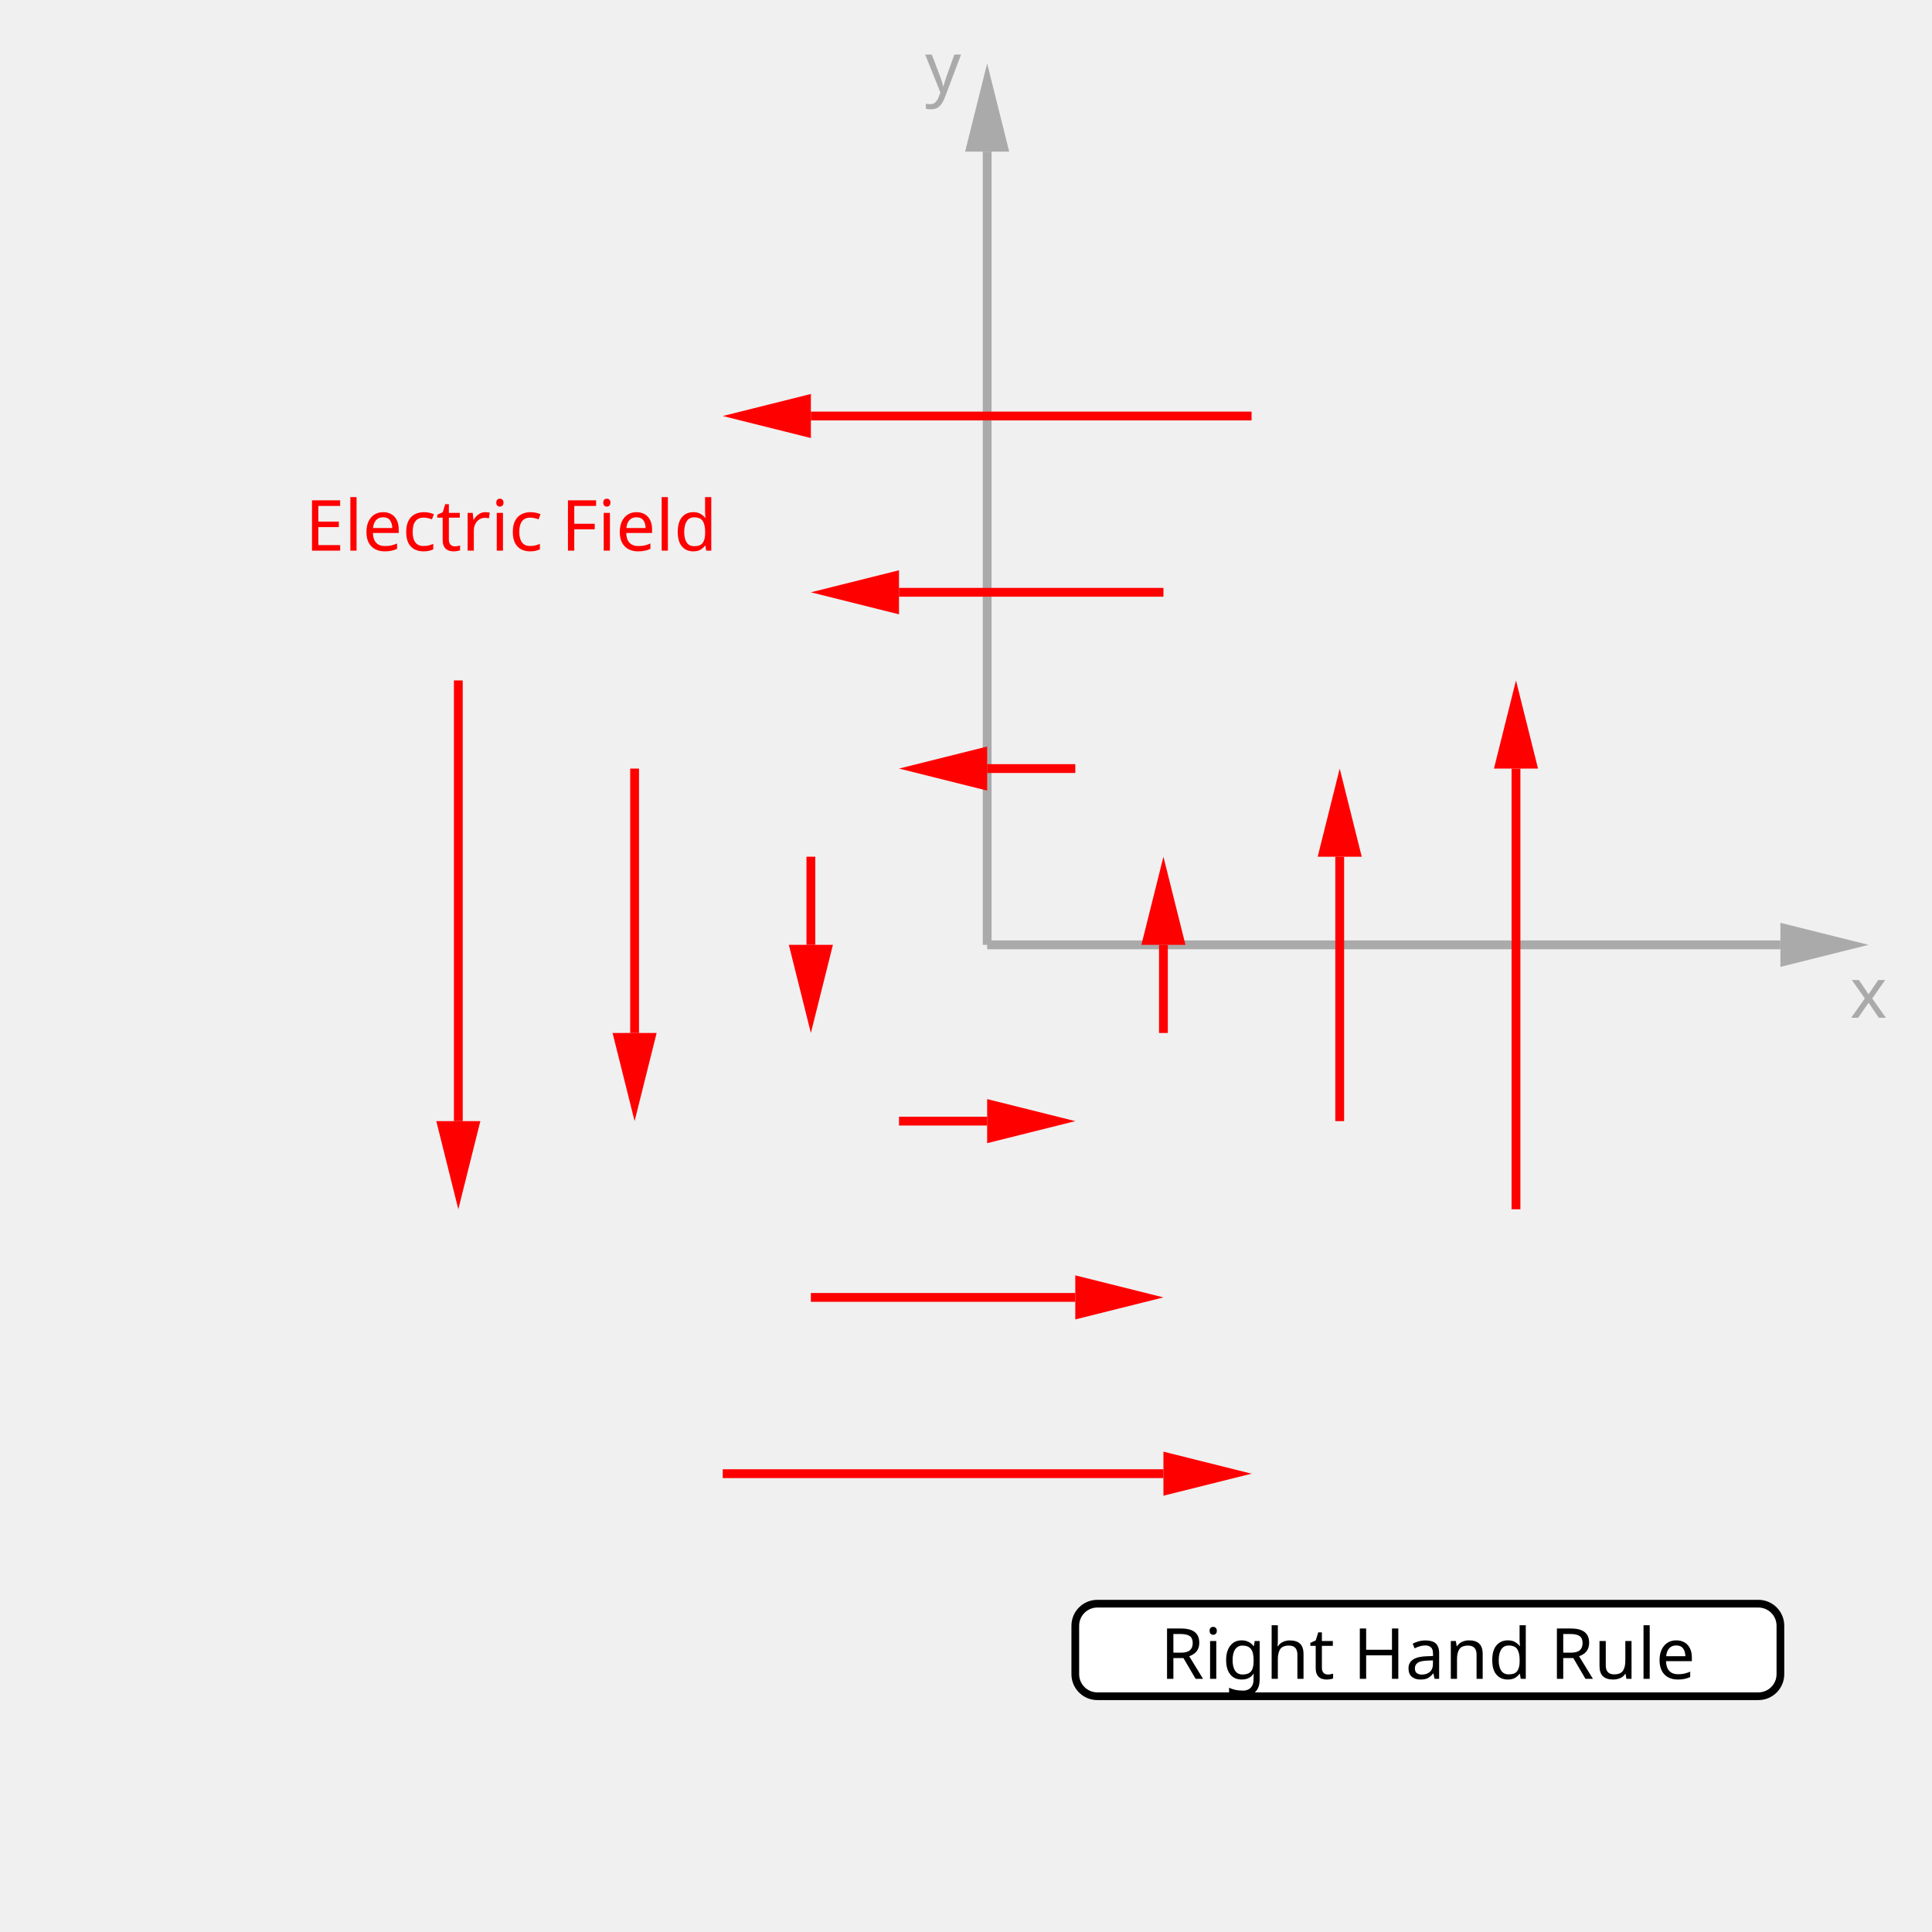
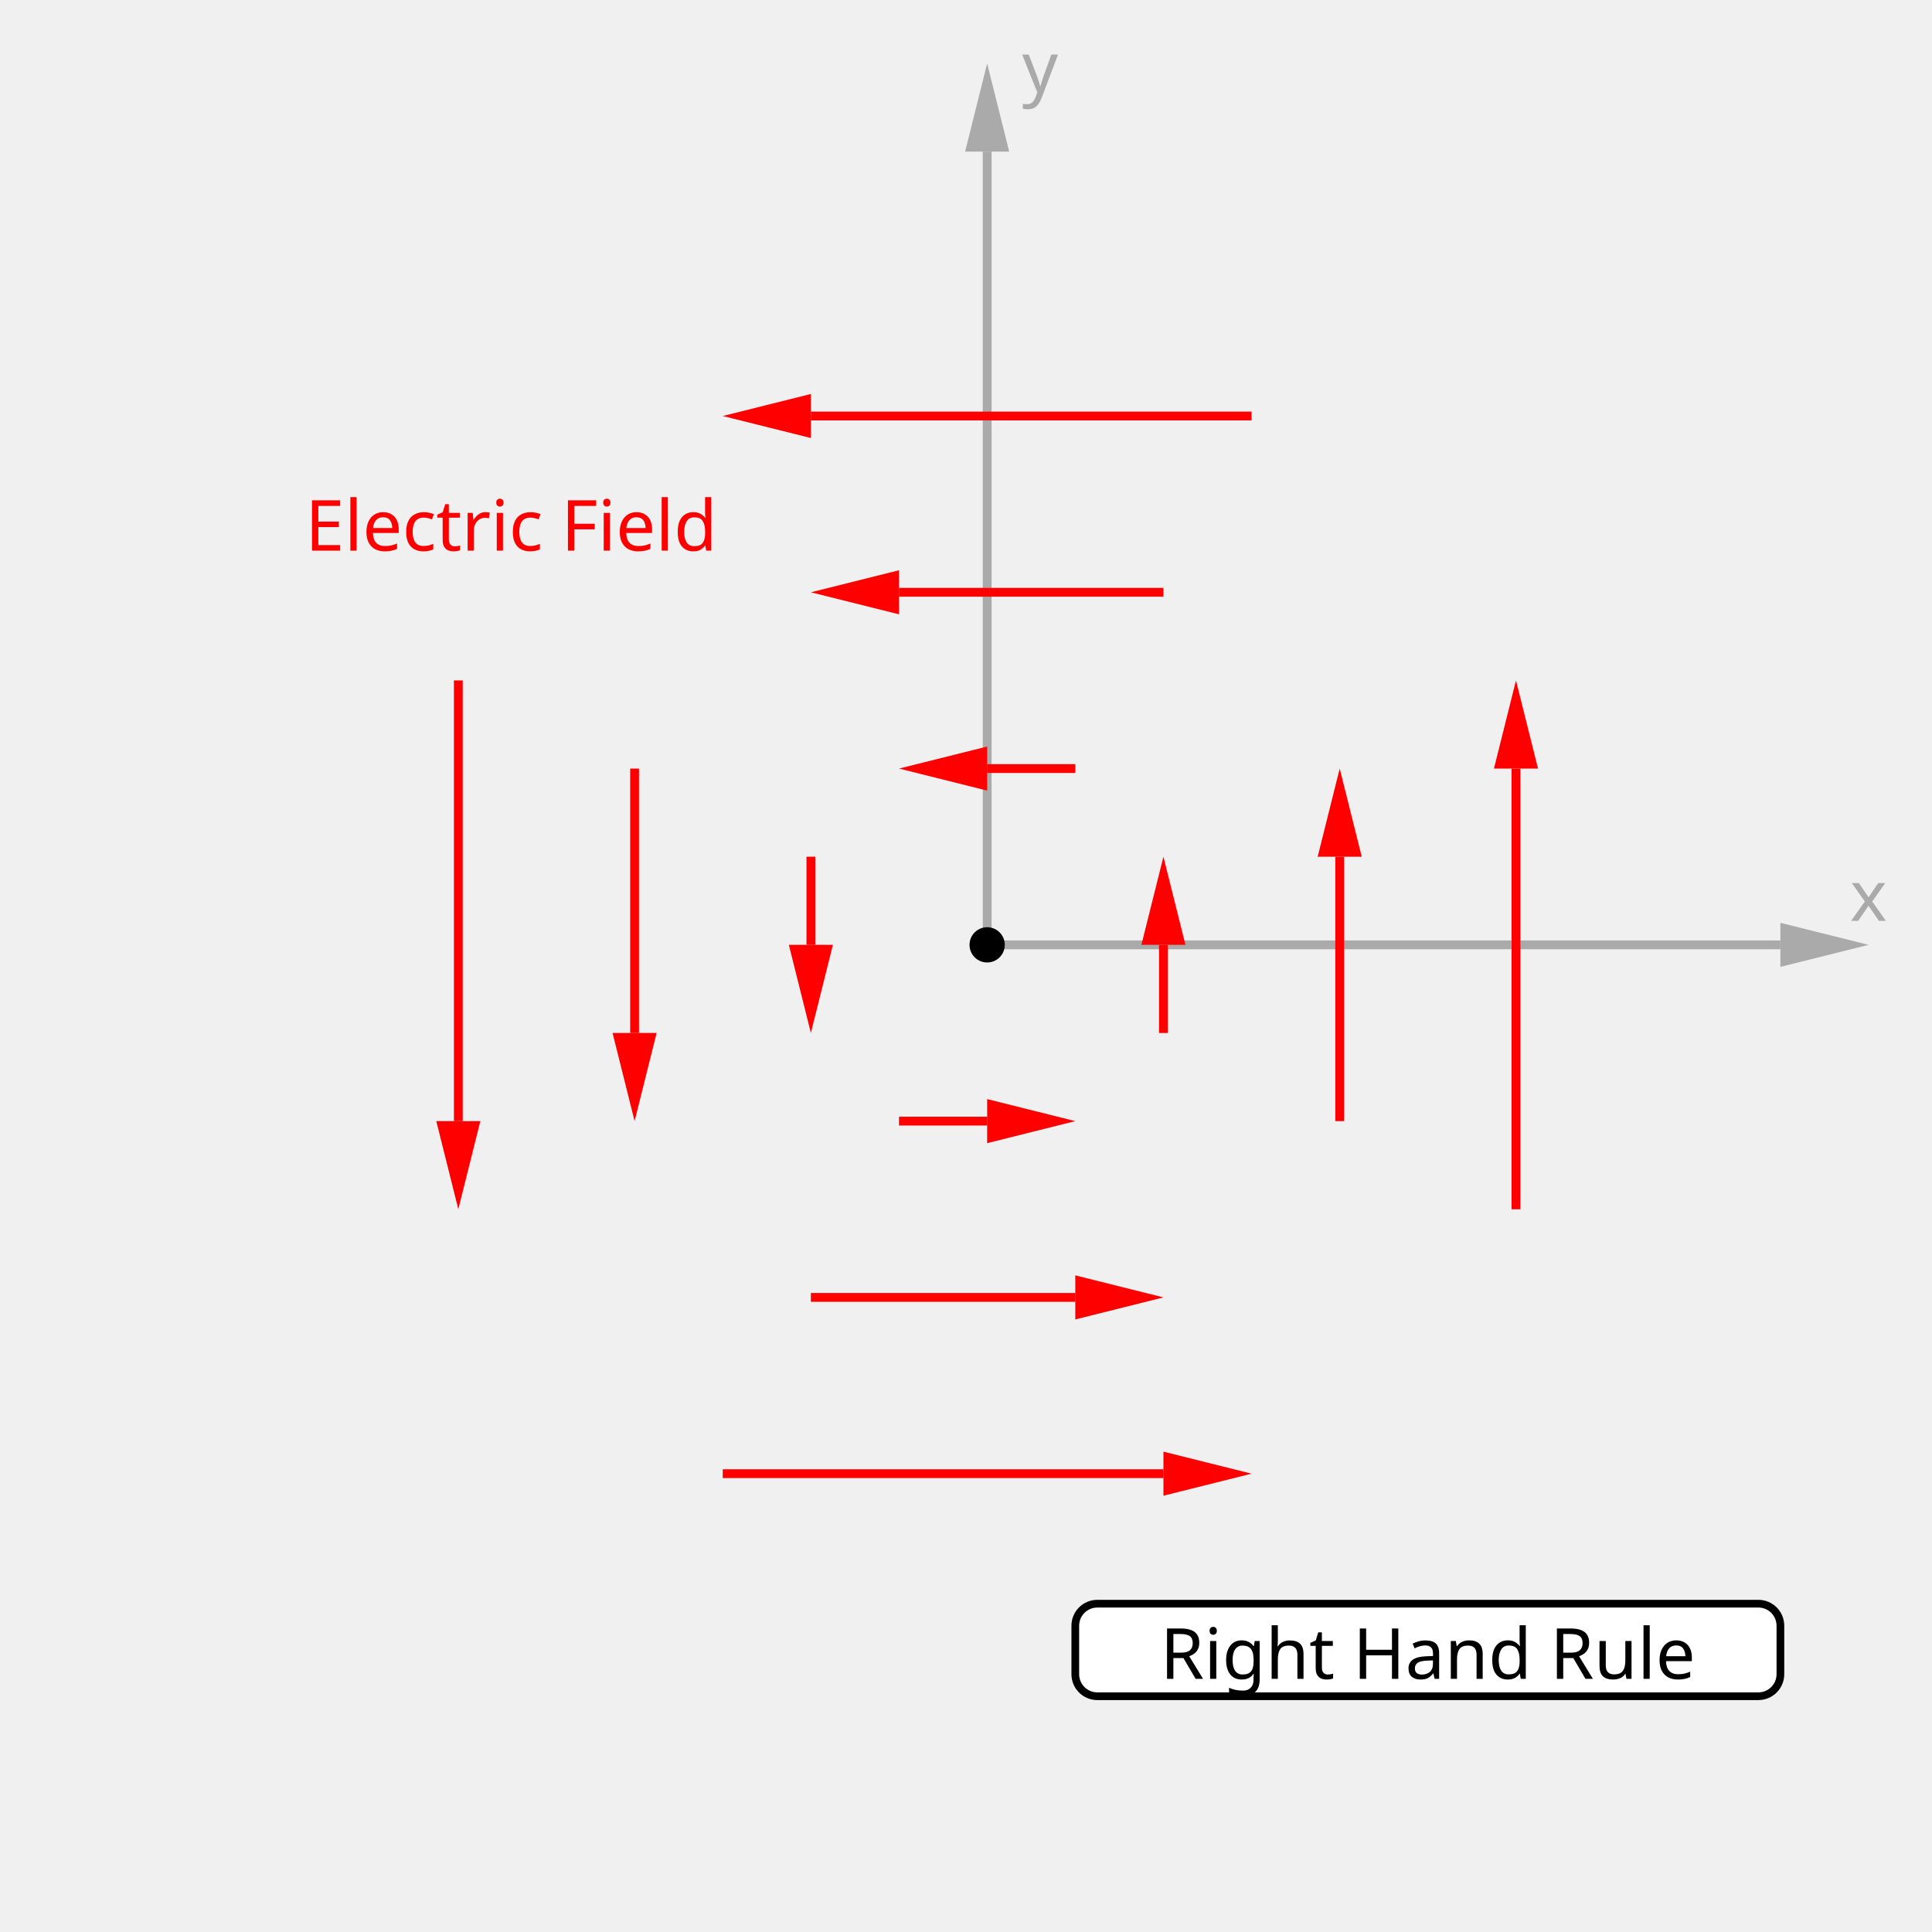
<svg xmlns="http://www.w3.org/2000/svg" width="400" height="400" viewBox="-24 -14.4 438.4 438.4" style="background: rgb(255, 255, 255); border-radius: 8px;">
  <defs>
    <pattern id="grid-1-#ccc-#fff-400-400-40-40" width="40" height="40" patternUnits="userSpaceOnUse">
      <path d="M 0 0 L 0 40 40 40 40 0 0 0" fill="#fff" stroke="#ccc" stroke-width="0.5" />
    </pattern>
  </defs>
  <rect width="400" height="400" fill="url(#grid-1-#ccc-#fff-400-400-40-40)" style="     transform: scaleY(-1);     transform-origin: 0 200px;   " />
  <defs>
    <marker id="h-11" markerWidth="10" markerHeight="5" refY="2.5" orient="auto">
      <polygon points="0 0, 10 2.5, 0 5" fill="#aaa" />
    </marker>
  </defs>
  <line x1="200" y1="200" x2="380" y2="200" stroke="#aaa" stroke-width="2" marker-end="url(#h-11)" />
  <defs>
    <marker id="h-12" markerWidth="10" markerHeight="5" refY="2.5" orient="auto">
      <polygon points="0 0, 10 2.5, 0 5" fill="#aaa" />
    </marker>
  </defs>
  <line x1="200" y1="200" x2="200" y2="20" stroke="#aaa" stroke-width="2" marker-end="url(#h-12)" />
-   <text x="400" y="211" width="20" fill="#aaa" style="dominant-baseline: middle; text-anchor: middle; font: normal 16px sans-serif">
+   <text x="400" y="189" width="20" fill="#aaa" style="dominant-baseline: middle; text-anchor: middle; font: normal 16px sans-serif">
      x
    </text>
-   <text x="190" y="1" width="20" fill="#aaa" style="dominant-baseline: middle; text-anchor: middle; font: normal 16px sans-serif">
+   <text x="212" y="1" width="20" fill="#aaa" style="dominant-baseline: middle; text-anchor: middle; font: normal 16px sans-serif">
      y
    </text>
+   <circle cx="200" cy="200" r="4" fill="#000" />
  <text x="92" y="105" width="150" fill="red" style="dominant-baseline: middle; text-anchor: middle; font: normal 16px sans-serif">
      Electric Field
    </text>
  <rect x="220" y="349.5" width="160" height="21" fill="#fff" stroke="#000" stroke-width="1.75" rx="5" />
  <text x="300" y="361" width="160" fill="#000" style="dominant-baseline: middle; text-anchor: middle; font: normal 16px sans-serif">
      Right Hand Rule
    </text>
  <defs>
    <marker id="h-13" markerWidth="10" markerHeight="5" refY="2.5" orient="auto">
      <polygon points="0 0, 10 2.5, 0 5" fill="red" />
    </marker>
  </defs>
  <line x1="180" y1="240" x2="200" y2="240" stroke="red" stroke-width="2" marker-end="url(#h-13)" />
  <defs>
    <marker id="h-14" markerWidth="10" markerHeight="5" refY="2.5" orient="auto">
      <polygon points="0 0, 10 2.5, 0 5" fill="red" />
    </marker>
  </defs>
  <line x1="220" y1="160" x2="200" y2="160" stroke="red" stroke-width="2" marker-end="url(#h-14)" />
  <defs>
    <marker id="h-15" markerWidth="10" markerHeight="5" refY="2.5" orient="auto">
      <polygon points="0 0, 10 2.5, 0 5" fill="red" />
    </marker>
  </defs>
  <line x1="240" y1="220" x2="240" y2="200" stroke="red" stroke-width="2" marker-end="url(#h-15)" />
  <defs>
    <marker id="h-16" markerWidth="10" markerHeight="5" refY="2.5" orient="auto">
      <polygon points="0 0, 10 2.5, 0 5" fill="red" />
    </marker>
  </defs>
  <line x1="160" y1="180" x2="160" y2="200" stroke="red" stroke-width="2" marker-end="url(#h-16)" />
  <defs>
    <marker id="h-17" markerWidth="10" markerHeight="5" refY="2.5" orient="auto">
      <polygon points="0 0, 10 2.5, 0 5" fill="red" />
    </marker>
  </defs>
  <line x1="160" y1="280" x2="220" y2="280" stroke="red" stroke-width="2" marker-end="url(#h-17)" />
  <defs>
    <marker id="h-18" markerWidth="10" markerHeight="5" refY="2.5" orient="auto">
      <polygon points="0 0, 10 2.5, 0 5" fill="red" />
    </marker>
  </defs>
  <line x1="240" y1="120" x2="180" y2="120" stroke="red" stroke-width="2" marker-end="url(#h-18)" />
  <defs>
    <marker id="h-19" markerWidth="10" markerHeight="5" refY="2.5" orient="auto">
      <polygon points="0 0, 10 2.5, 0 5" fill="red" />
    </marker>
  </defs>
  <line x1="280" y1="240" x2="280" y2="180" stroke="red" stroke-width="2" marker-end="url(#h-19)" />
  <defs>
    <marker id="h-20" markerWidth="10" markerHeight="5" refY="2.5" orient="auto">
      <polygon points="0 0, 10 2.5, 0 5" fill="red" />
    </marker>
  </defs>
  <line x1="120" y1="160" x2="120" y2="220" stroke="red" stroke-width="2" marker-end="url(#h-20)" />
  <defs>
    <marker id="h-21" markerWidth="10" markerHeight="5" refY="2.5" orient="auto">
      <polygon points="0 0, 10 2.5, 0 5" fill="red" />
    </marker>
  </defs>
  <line x1="140" y1="320" x2="240" y2="320" stroke="red" stroke-width="2" marker-end="url(#h-21)" />
  <defs>
    <marker id="h-22" markerWidth="10" markerHeight="5" refY="2.5" orient="auto">
      <polygon points="0 0, 10 2.5, 0 5" fill="red" />
    </marker>
  </defs>
  <line x1="260" y1="80" x2="160" y2="80" stroke="red" stroke-width="2" marker-end="url(#h-22)" />
  <defs>
    <marker id="h-23" markerWidth="10" markerHeight="5" refY="2.5" orient="auto">
      <polygon points="0 0, 10 2.5, 0 5" fill="red" />
    </marker>
  </defs>
  <line x1="320" y1="260" x2="320" y2="160" stroke="red" stroke-width="2" marker-end="url(#h-23)" />
  <defs>
    <marker id="h-24" markerWidth="10" markerHeight="5" refY="2.5" orient="auto">
      <polygon points="0 0, 10 2.5, 0 5" fill="red" />
    </marker>
  </defs>
  <line x1="80" y1="140" x2="80" y2="240" stroke="red" stroke-width="2" marker-end="url(#h-24)" />
</svg>
